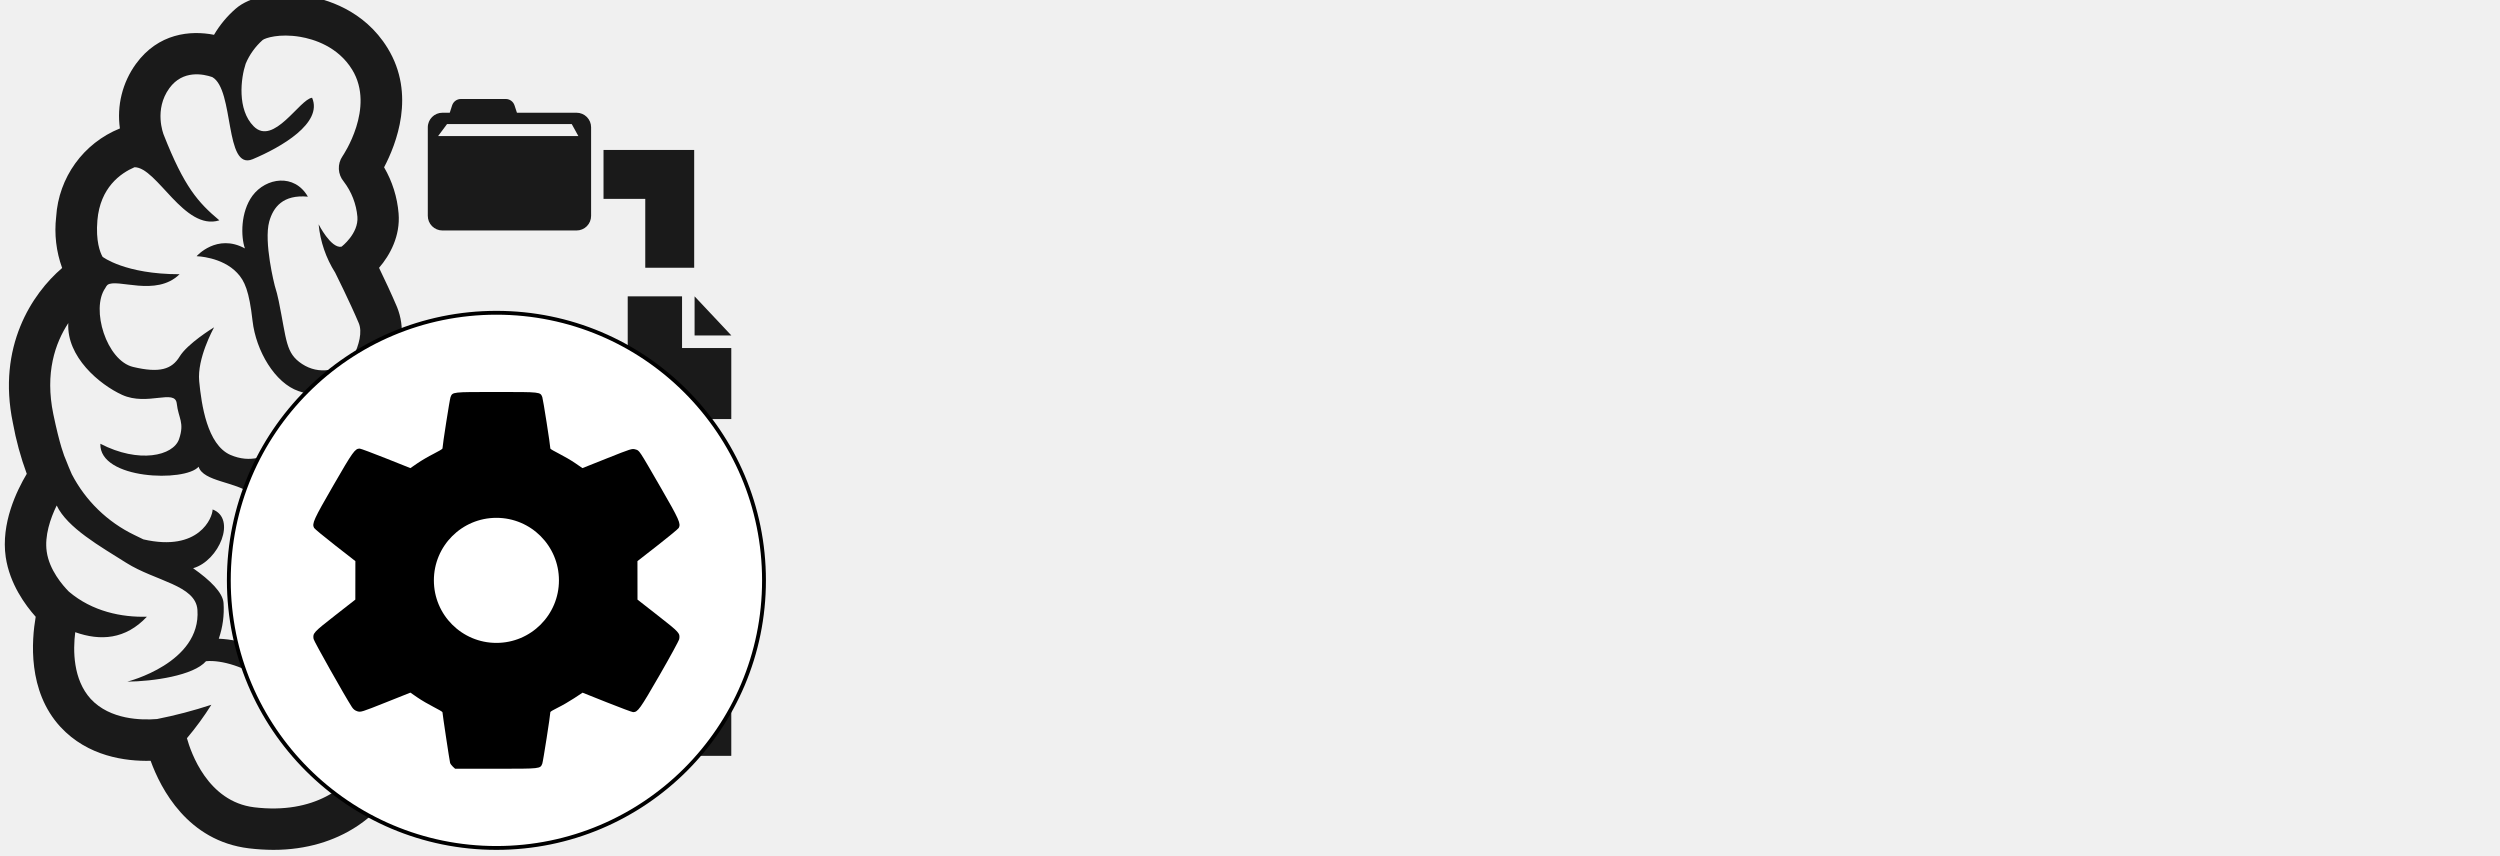
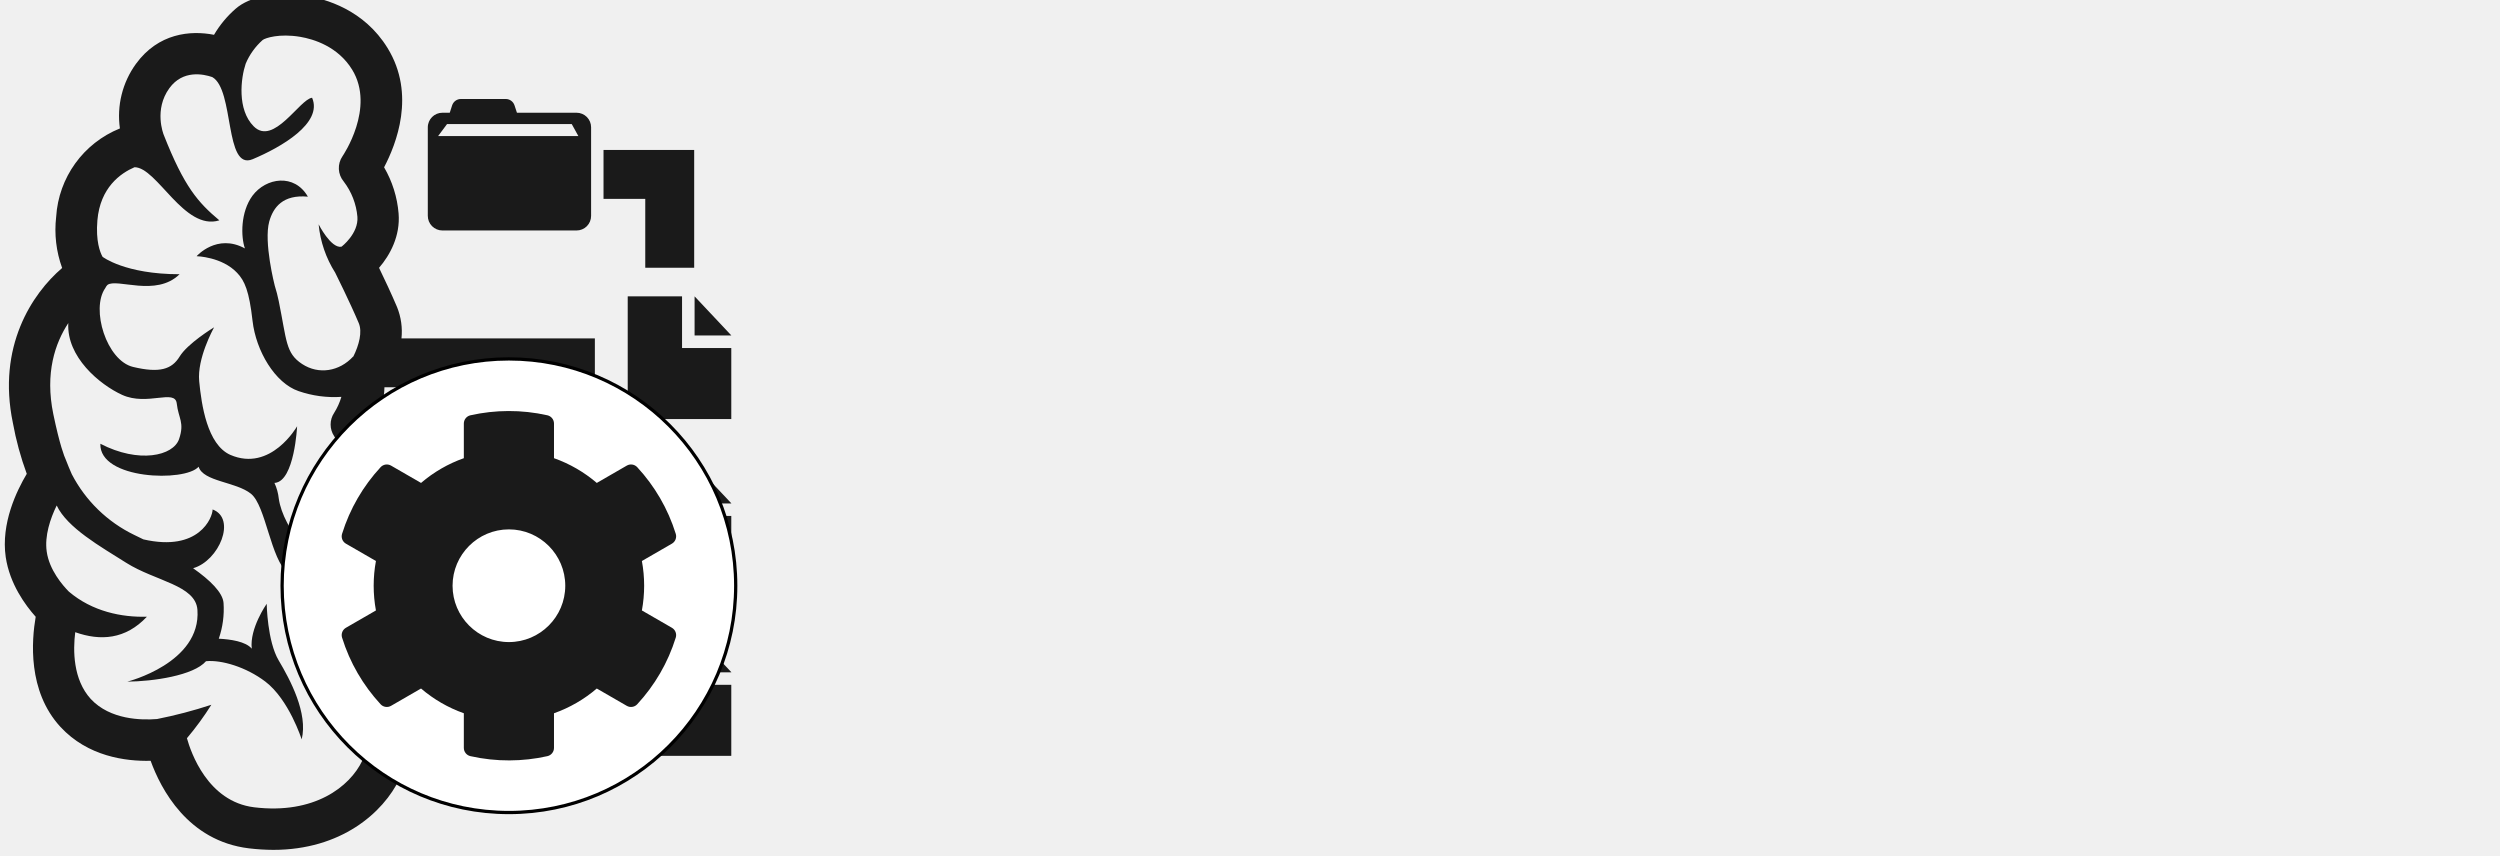
<svg xmlns="http://www.w3.org/2000/svg" viewBox="0 0 624 213.6" version="1.1" id="svg86">
  <defs id="defs4">
    <style id="style2">.cls-1{fill:#1a1a1a;}</style>
    <style id="style1121">.cls-1{fill:#1a1a1a;}</style>
  </defs>
-   <g id="g1352">
-     <path style="fill:#1a1a1a" class="cls-1" d="m 148.479,96.678 v -12.21 h -48.27 a 16.35,16.35 0 0 0 -1.1,-7.81 c -1.37,-3.24 -3.18,-7.09 -4.5,-9.81 2.73,-3.16 5.34,-7.95 4.88,-13.57 a 27.26,27.26 0 0 0 -3.62,-11.52 c 3,-5.72 8,-18.19 0.86,-29.78 -5.86,-9.54 -15.44,-12.29 -20.62,-13.07 -7.13,-1.08 -13.76,0.18 -17.3,3.28 a 26.25,26.25 0 0 0 -5.39,6.5 c -5.87,-1.16 -13.91,-0.42 -19.49,7.26 a 22.13,22.13 0 0 0 -4,16.11 25.47,25.47 0 0 0 -15.91,22.06 28,28 0 0 0 1.49,12.77 c -7.53,6.44 -16.25,19.64 -12.3,38.64 a 76.71,76.71 0 0 0 3.47,12.74 c -2.53,4.26 -6.47,12.36 -5.25,20.78 1,6.71 4.89,12 7.48,14.9 -1,5.81 -2.09,18.51 6.18,27.49 6.82,7.37 16.23,8.61 22.51,8.46 2.54,7 9.24,20 24.54,21.85 a 54.14,54.14 0 0 0 6.06,0.38 c 16.88,0 27.45,-9.2 31.57,-17.82 a 45.94,45.94 0 0 0 4.15,-15.18 h 44.56 v -12.21 h -44.77 c -0.1,-0.69 -0.15,-1.35 -0.27,-2 -1.52,-9.6 -3.86,-15.09 -6.34,-18.1 a 66.62,66.62 0 0 0 2.51,-10 h 48.87 v -12.29 h -48.45 v -0.09 a 53.7,53.7 0 0 0 -6.34,-18.65 21.52,21.52 0 0 0 2.27,-9.13 z m -124.17,-41.68 c 0.7,-8.19 5.77,-11.76 9.27,-13.26 5.62,0 12.41,16 21.17,13.26 -5.32,-4.47 -8.76,-8.33 -13.89,-21.36 -0.09,-0.24 -2.46,-6.28 1.41,-11.62 3.39,-4.67 8.56,-3.52 10.71,-2.78 5.58,3.13 3,23.47 10.08,20.5 7.08,-2.97 17.58,-9 14.84,-15.34 -3.09,0.35 -9.61,12.13 -14.58,7.13 -4.17,-4.17 -3.22,-12 -2,-15.62 a 16.41,16.41 0 0 1 4.25,-5.93 c 0.63,-0.49 4.15,-1.67 9.39,-0.78 3.32,0.57 9.37,2.38 12.94,8.19 5.84,9.53 -2.33,21.49 -2.4,21.59 a 5.23,5.23 0 0 0 0.3,6.34 16.9,16.9 0 0 1 3.41,8.78 c 0.33,4.18 -3.94,7.49 -4,7.49 -2.63,0.44 -5.68,-5.6 -5.68,-5.6 a 27.46,27.46 0 0 0 4.14,12.08 c 0,0 3.67,7.35 5.88,12.59 0.92,2.19 0.08,5.47 -1.39,8.4 a 0.2,0.2 0 0 1 0,-0.08 c -3.44,3.74 -8.61,4.6 -12.76,1.87 -4.15,-2.73 -3.81,-5.83 -5.83,-15.72 a 38.21,38.21 0 0 0 -1,-3.86 v 0 c 0,0 -2.79,-10.84 -1.36,-16 1,-3.53 3.39,-6.75 9.64,-6.18 -3.36,-5.85 -10.46,-4.76 -13.83,-0.24 -3,4.09 -2.92,10.21 -1.89,13.16 -7,-3.83 -12.06,1.94 -12.06,1.94 0,0 6.33,0.14 10.12,4.16 1.9,2 3,4.53 3.85,12 0.85,7.47 5.6,15.51 11.48,17.51 a 27.25,27.25 0 0 0 10.69,1.44 16,16 0 0 1 -1.81,4 5.23,5.23 0 0 0 0,5.8 43.79,43.79 0 0 1 6.3,17 c 0.86,6.5 -1.22,14 -2.59,18 -7.83,-1.29 -16.46,-11.92 -17.52,-19.37 a 12.54,12.54 0 0 0 -1.09,-3.96 h 0.14 c 4.87,-0.51 5.52,-14.13 5.52,-14.13 0,0 -6.55,11.54 -16.69,7.13 -5.75,-2.59 -7.18,-12.48 -7.75,-18.36 -0.55,-5.72 3.49,-13 3.71,-13.47 -0.38,0.23 -6.64,4.09 -8.59,7.29 -1.95,3.2 -5,4.18 -11.62,2.6 -6.62,-1.58 -10.61,-14.45 -6.95,-19.67 a 5.28,5.28 0 0 0 0.28,-0.48 3.54,3.54 0 0 0 0.27,-0.32 c 2.31,-1.76 12.12,3.12 18,-2.67 -13.62,0 -19.22,-4.35 -19.22,-4.35 -0.63,-1.12 -1.73,-3.94 -1.29,-9.1 z m 66.12,134.86 c -3.1,6.51 -12,13.47 -27,11.64 -11.62,-1.43 -15.81,-13.78 -16.77,-17.24 a 73.64,73.64 0 0 0 6.1,-8.35 114.87,114.87 0 0 1 -13.55,3.56 c -3.81,0.31 -11.69,0.23 -16.55,-5 -4.45,-4.86 -4.45,-12.18 -3.88,-16.67 6.25,2.22 12.54,1.84 17.89,-3.87 -6.23,0.19 -13.64,-1.28 -19.49,-6.27 -1.5,-1.52 -4.88,-5.37 -5.52,-10 -0.56,-3.9 0.89,-8.21 2.49,-11.49 2.65,5.58 10.86,10.21 17.36,14.31 7.26,4.59 17.35,5.56 17.77,11.75 0.94,13.28 -17.51,17.91 -17.51,17.91 6.46,-0.06 16.54,-1.52 19.65,-5.1 3.84,-0.38 10,1.44 14.8,5.08 5.92,4.5 9.08,14.44 9.08,14.44 1.62,-6.49 -2.87,-14.91 -5.73,-19.7 -2.86,-4.79 -3,-14.15 -3,-14.15 0,0 -4.31,6.12 -3.73,11.2 -1.51,-1.81 -5.34,-2.34 -8.23,-2.49 a 22.57,22.57 0 0 0 1.19,-8.89 c -0.17,-2.62 -3.37,-5.73 -7.6,-8.7 6.49,-1.85 10.89,-12.4 4.87,-14.67 0,2 -3.37,10.67 -17.28,7.47 -0.8,-0.4 -1.56,-0.76 -2.28,-1.11 a 34.41,34.41 0 0 1 -15.59,-15.16 c -0.55,-1.22 -1,-2.36 -1.48,-3.58 -0.38,-0.82 -1.51,-3.62 -3.13,-11.4 -2.13,-10.28 0.46,-17.75 3.74,-22.74 -0.48,8.42 7.79,15.35 13.45,17.93 6.3,2.85 13.2,-1.59 13.62,2.15 0.42,3.74 2,4.72 0.57,8.89 -1.43,4.17 -10,6.16 -19.64,1.15 -0.29,9 21.22,9.6 24.52,5.73 1.16,3.74 9.33,3.74 13.07,6.75 3.74,3.01 4.87,16.34 9.31,19.94 4.44,3.6 13.78,7.6 18.65,13.34 0.14,0.15 0.25,0.28 0.36,0.42 a 51.81,51.81 0 0 1 2.25,9.59 c 1.43,8.66 0.48,16.51 -2.78,23.33 z" id="path66" />
-     <polygon transform="translate(1.208613,-1.471692)" style="fill:#1a1a1a" class="cls-1" points="172.16,85.21 172.16,75.44 181.32,85.18 181.32,85.21 " id="polygon68" />
-     <polygon transform="translate(1.208613,-1.471692)" style="fill:#1a1a1a" class="cls-1" points="169.03,88.34 181.32,88.34 181.32,106.07 155.47,106.07 155.47,75.44 169.03,75.44 " id="polygon70" />
-     <polygon transform="translate(1.208613,-1.471692)" style="fill:#1a1a1a" class="cls-1" points="172.16,127.13 172.16,117.35 181.32,127.09 181.32,127.13 " id="polygon72" />
-     <polygon transform="translate(1.208613,-1.471692)" style="fill:#1a1a1a" class="cls-1" points="169.03,130.25 181.32,130.25 181.32,147.99 155.47,147.99 155.47,117.35 169.03,117.35 " id="polygon74" />
-     <polygon transform="translate(1.208613,-1.471692)" style="fill:#1a1a1a" class="cls-1" points="172.16,169.28 172.16,159.5 181.32,169.24 181.32,169.28 " id="polygon76" />
-     <polygon transform="translate(1.208613,-1.471692)" style="fill:#1a1a1a" class="cls-1" points="169.03,172.4 181.32,172.4 181.32,190.13 155.47,190.13 155.47,159.5 169.03,159.5 " id="polygon78" />
-     <path style="fill:#1a1a1a" class="cls-1" d="m 143.909,28.138 h -14.88 l -0.61,-1.85 a 2.3,2.3 0 0 0 -2.21,-1.58 h -11.17 a 2.3,2.3 0 0 0 -2.19,1.6 l -0.59,1.83 h -1.83 a 3.65,3.65 0 0 0 -3.65,3.64 v 22.06 a 3.65,3.65 0 0 0 3.65,3.69 h 33.48 a 3.63,3.63 0 0 0 3.63,-3.64 v -22.11 a 3.63,3.63 0 0 0 -3.63,-3.64 z m -34.56,5.83 2.23,-3 h 31.13 l 1.65,3 z" id="path80" />
-     <polygon transform="translate(1.208613,-1.471692)" style="fill:#1a1a1a" class="cls-1" points="172.06,38.9 172.06,68.3 159.85,68.3 159.85,51.11 149.43,51.11 149.43,38.9 " id="polygon82" />
-     <g transform="matrix(1.706822,0,0,1.706822,2813.173,744.9194)" id="g1119">
-       <circle style="fill:#ffffff;fill-opacity:1;stroke:#000000;stroke-width:0.562;stroke-miterlimit:4;stroke-dasharray:none;stroke-opacity:1" id="path1113" cx="-1575.6" cy="-351.566" r="39.131" />
-       <g id="g1111" transform="matrix(0.3268649,0,0,0.3268649,-1120.499,-313.4415)">
-         <path id="path1030" d="m -1411.804,-33.286 c -0.55,-0.51 -1.107,-1.267 -1.236,-1.682 -0.22,-0.706 -3.418,-21.933 -3.418,-22.688 0,-0.191 -1.794,-1.252 -3.986,-2.357 -2.192,-1.105 -5.421,-2.998 -7.174,-4.206 l -3.188,-2.196 -11.076,4.414 c -10.701,4.265 -11.128,4.399 -12.615,3.953 -1.067,-0.32 -1.829,-0.911 -2.486,-1.927 -3.242,-5.017 -16.962,-29.384 -17.132,-30.427 -0.422,-2.591 -0.089,-2.957 9.484,-10.441 l 9.19,-7.185 0.012,-8.608 0.011,-8.608 -9.031,-7.043 c -4.967,-3.874 -9.219,-7.393 -9.448,-7.822 -1.026,-1.917 -0.209,-3.719 8.624,-19.017 8.755,-15.163 9.684,-16.46 11.793,-16.464 0.419,-8.9e-4 5.693,1.963 11.719,4.365 l 10.957,4.367 3.175,-2.187 c 1.746,-1.203 4.974,-3.088 7.174,-4.189 2.2,-1.101 4,-2.173 4,-2.381 0,-1.376 3.252,-22.143 3.602,-23.004 0.948,-2.331 0.621,-2.294 20.534,-2.294 19.914,0 19.59,-0.036 20.53,2.294 0.338,0.837 3.606,21.717 3.606,23.036 0,0.173 1.794,1.218 3.986,2.324 2.192,1.105 5.421,2.998 7.174,4.206 l 3.188,2.196 11.076,-4.414 c 10.701,-4.265 11.129,-4.399 12.615,-3.953 1.871,0.561 1.3,-0.301 11.434,17.242 8.153,14.113 8.983,15.974 7.971,17.866 -0.227,0.424 -4.478,3.942 -9.448,7.818 l -9.036,7.048 0.011,8.612 0.012,8.612 9.19,7.185 c 9.574,7.485 9.906,7.851 9.483,10.441 -0.114,0.695 -4.097,8.01 -8.852,16.255 -8.746,15.166 -9.672,16.46 -11.782,16.464 -0.419,8.9e-4 -5.679,-1.958 -11.689,-4.353 l -10.927,-4.355 -3.798,2.504 c -2.089,1.377 -5.331,3.25 -7.204,4.161 -1.873,0.911 -3.406,1.813 -3.406,2.003 0,1.342 -3.263,22.219 -3.606,23.069 -0.94,2.332 -0.604,2.294 -20.656,2.294 h -18.355 z" style="fill:#000000;stroke-width:0.396" />
-         <circle style="fill:#ffffff;fill-opacity:1;stroke:#000000;stroke-width:2.243;stroke-miterlimit:4;stroke-dasharray:none;stroke-opacity:1" r="29.099" cy="-116.636" cx="-1392.321" id="path212" />
-       </g>
-     </g>
-   </g>
+   <path id="path66" d="m 148.479,96.678 v -12.21 h -48.27 a 16.35,16.35 0 0 0 -1.1,-7.81 c -1.37,-3.24 -3.18,-7.09 -4.5,-9.81 2.73,-3.16 5.34,-7.95 4.88,-13.57 a 27.26,27.26 0 0 0 -3.62,-11.52 c 3,-5.72 8,-18.19 0.86,-29.78 -5.86,-9.54 -15.44,-12.29 -20.62,-13.07 -7.13,-1.08 -13.76,0.18 -17.3,3.28 a 26.25,26.25 0 0 0 -5.39,6.5 c -5.87,-1.16 -13.91,-0.42 -19.49,7.26 a 22.13,22.13 0 0 0 -4,16.11 25.47,25.47 0 0 0 -15.91,22.06 28,28 0 0 0 1.49,12.77 c -7.53,6.44 -16.25,19.64 -12.3,38.64 a 76.71,76.71 0 0 0 3.47,12.74 c -2.53,4.26 -6.47,12.36 -5.25,20.78 1,6.71 4.89,12 7.48,14.9 -1,5.81 -2.09,18.51 6.18,27.49 6.82,7.37 16.23,8.61 22.51,8.46 2.54,7 9.24,20 24.54,21.85 a 54.14,54.14 0 0 0 6.06,0.38 c 16.88,0 27.45,-9.2 31.57,-17.82 a 45.94,45.94 0 0 0 4.15,-15.18 h 44.56 v -12.21 h -44.77 c -0.1,-0.69 -0.15,-1.35 -0.27,-2 -1.52,-9.6 -3.86,-15.09 -6.34,-18.1 a 66.62,66.62 0 0 0 2.51,-10 h 48.87 v -12.29 h -48.45 v -0.09 a 53.7,53.7 0 0 0 -6.34,-18.65 21.52,21.52 0 0 0 2.27,-9.13 z m -124.17,-41.68 c 0.7,-8.19 5.77,-11.76 9.27,-13.26 5.62,0 12.41,16 21.17,13.26 -5.32,-4.47 -8.76,-8.33 -13.89,-21.36 -0.09,-0.24 -2.46,-6.28 1.41,-11.62 3.39,-4.67 8.56,-3.52 10.71,-2.78 5.58,3.13 3,23.47 10.08,20.5 7.08,-2.97 17.58,-9 14.84,-15.34 -3.09,0.35 -9.61,12.13 -14.58,7.13 -4.17,-4.17 -3.22,-12 -2,-15.62 a 16.41,16.41 0 0 1 4.25,-5.93 c 0.63,-0.49 4.15,-1.67 9.39,-0.78 3.32,0.57 9.37,2.38 12.94,8.19 5.84,9.53 -2.33,21.49 -2.4,21.59 a 5.23,5.23 0 0 0 0.3,6.34 16.9,16.9 0 0 1 3.41,8.78 c 0.33,4.18 -3.94,7.49 -4,7.49 -2.63,0.44 -5.68,-5.6 -5.68,-5.6 a 27.46,27.46 0 0 0 4.14,12.08 c 0,0 3.67,7.35 5.88,12.59 0.92,2.19 0.08,5.47 -1.39,8.4 a 0.2,0.2 0 0 1 0,-0.08 c -3.44,3.74 -8.61,4.6 -12.76,1.87 -4.15,-2.73 -3.81,-5.83 -5.83,-15.72 a 38.21,38.21 0 0 0 -1,-3.86 v 0 c 0,0 -2.79,-10.84 -1.36,-16 1,-3.53 3.39,-6.75 9.64,-6.18 -3.36,-5.85 -10.46,-4.76 -13.83,-0.24 -3,4.09 -2.92,10.21 -1.89,13.16 -7,-3.83 -12.06,1.94 -12.06,1.94 0,0 6.33,0.14 10.12,4.16 1.9,2 3,4.53 3.85,12 0.85,7.47 5.6,15.51 11.48,17.51 a 27.25,27.25 0 0 0 10.69,1.44 16,16 0 0 1 -1.81,4 5.23,5.23 0 0 0 0,5.8 43.79,43.79 0 0 1 6.3,17 c 0.86,6.5 -1.22,14 -2.59,18 -7.83,-1.29 -16.46,-11.92 -17.52,-19.37 a 12.54,12.54 0 0 0 -1.09,-3.96 h 0.14 c 4.87,-0.51 5.52,-14.13 5.52,-14.13 0,0 -6.55,11.54 -16.69,7.13 -5.75,-2.59 -7.18,-12.48 -7.75,-18.36 -0.55,-5.72 3.49,-13 3.71,-13.47 -0.38,0.23 -6.64,4.09 -8.59,7.29 -1.95,3.2 -5,4.18 -11.62,2.6 -6.62,-1.58 -10.61,-14.45 -6.95,-19.67 a 5.28,5.28 0 0 0 0.28,-0.48 3.54,3.54 0 0 0 0.27,-0.32 c 2.31,-1.76 12.12,3.12 18,-2.67 -13.62,0 -19.22,-4.35 -19.22,-4.35 -0.63,-1.12 -1.73,-3.94 -1.29,-9.1 z m 66.12,134.86 c -3.1,6.51 -12,13.47 -27,11.64 -11.62,-1.43 -15.81,-13.78 -16.77,-17.24 a 73.64,73.64 0 0 0 6.1,-8.35 114.87,114.87 0 0 1 -13.55,3.56 c -3.81,0.31 -11.69,0.23 -16.55,-5 -4.45,-4.86 -4.45,-12.18 -3.88,-16.67 6.25,2.22 12.54,1.84 17.89,-3.87 -6.23,0.19 -13.64,-1.28 -19.49,-6.27 -1.5,-1.52 -4.88,-5.37 -5.52,-10 -0.56,-3.9 0.89,-8.21 2.49,-11.49 2.65,5.58 10.86,10.21 17.36,14.31 7.26,4.59 17.35,5.56 17.77,11.75 0.94,13.28 -17.51,17.91 -17.51,17.91 6.46,-0.06 16.54,-1.52 19.65,-5.1 3.84,-0.38 10,1.44 14.8,5.08 5.92,4.5 9.08,14.44 9.08,14.44 1.62,-6.49 -2.87,-14.91 -5.73,-19.7 -2.86,-4.79 -3,-14.15 -3,-14.15 0,0 -4.31,6.12 -3.73,11.2 -1.51,-1.81 -5.34,-2.34 -8.23,-2.49 a 22.57,22.57 0 0 0 1.19,-8.89 c -0.17,-2.62 -3.37,-5.73 -7.6,-8.7 6.49,-1.85 10.89,-12.4 4.87,-14.67 0,2 -3.37,10.67 -17.28,7.47 -0.8,-0.4 -1.56,-0.76 -2.28,-1.11 a 34.41,34.41 0 0 1 -15.59,-15.16 c -0.55,-1.22 -1,-2.36 -1.48,-3.58 -0.38,-0.82 -1.51,-3.62 -3.13,-11.4 -2.13,-10.28 0.46,-17.75 3.74,-22.74 -0.48,8.42 7.79,15.35 13.45,17.93 6.3,2.85 13.2,-1.59 13.62,2.15 0.42,3.74 2,4.72 0.57,8.89 -1.43,4.17 -10,6.16 -19.64,1.15 -0.29,9 21.22,9.6 24.52,5.73 1.16,3.74 9.33,3.74 13.07,6.75 3.74,3.01 4.87,16.34 9.31,19.94 4.44,3.6 13.78,7.6 18.65,13.34 0.14,0.15 0.25,0.28 0.36,0.42 a 51.81,51.81 0 0 1 2.25,9.59 c 1.43,8.66 0.48,16.51 -2.78,23.33 z" class="cls-1" style="fill:#1a1a1a" />
+   <polygon id="polygon68" points="181.32,85.18 181.32,85.21 172.16,85.21 172.16,75.44 " class="cls-1" style="fill:#1a1a1a" transform="translate(1.208613,-1.471692)" />
+   <polygon id="polygon70" points="181.32,106.07 155.47,106.07 155.47,75.44 169.03,75.44 169.03,88.34 181.32,88.34 " class="cls-1" style="fill:#1a1a1a" transform="translate(1.208613,-1.471692)" />
+   <polygon id="polygon72" points="181.32,127.09 181.32,127.13 172.16,127.13 172.16,117.35 " class="cls-1" style="fill:#1a1a1a" transform="translate(1.208613,-1.471692)" />
+   <polygon id="polygon74" points="181.32,147.99 155.47,147.99 155.47,117.35 169.03,117.35 169.03,130.25 181.32,130.25 " class="cls-1" style="fill:#1a1a1a" transform="translate(1.208613,-1.471692)" />
+   <polygon id="polygon76" points="181.32,169.24 181.32,169.28 172.16,169.28 172.16,159.5 " class="cls-1" style="fill:#1a1a1a" transform="translate(1.208613,-1.471692)" />
+   <polygon id="polygon78" points="181.32,190.13 155.47,190.13 155.47,159.5 169.03,159.5 169.03,172.4 181.32,172.4 " class="cls-1" style="fill:#1a1a1a" transform="translate(1.208613,-1.471692)" />
+   <path id="path80" d="m 143.909,28.138 h -14.88 l -0.61,-1.85 a 2.3,2.3 0 0 0 -2.21,-1.58 h -11.17 a 2.3,2.3 0 0 0 -2.19,1.6 l -0.59,1.83 h -1.83 a 3.65,3.65 0 0 0 -3.65,3.64 v 22.06 a 3.65,3.65 0 0 0 3.65,3.69 h 33.48 a 3.63,3.63 0 0 0 3.63,-3.64 v -22.11 a 3.63,3.63 0 0 0 -3.63,-3.64 z m -34.56,5.83 2.23,-3 h 31.13 l 1.65,3 z" class="cls-1" style="fill:#1a1a1a" />
+   <polygon id="polygon82" points="159.85,68.3 159.85,51.11 149.43,51.11 149.43,38.9 172.06,38.9 172.06,68.3 " class="cls-1" style="fill:#1a1a1a" transform="translate(1.208613,-1.471692)" />
+   <circle style="fill:#ffffff;fill-opacity:1;stroke:#000000;stroke-width:0.814;stroke-miterlimit:4;stroke-dasharray:none;stroke-opacity:1" id="path1113" cx="127.024" cy="146.196" r="56.611" />
+   <path d="m 160.216,152.368 7.492,4.325 c 0.856,0.494 1.253,1.515 0.96,2.459 -1.946,6.266 -5.269,11.928 -9.615,16.63 a 2.113,2.113 0 0 1 -2.608,0.396 l -7.487,-4.324 a 33.682,33.682 0 0 1 -10.682,6.176 v 8.647 a 2.112,2.112 0 0 1 -1.649,2.06 c -6.146,1.38 -12.746,1.452 -19.202,0.001 -0.965,-0.217 -1.653,-1.072 -1.653,-2.061 v -8.647 A 33.678,33.678 0 0 1 105.09,171.853 l -7.487,4.324 a 2.113,2.113 0 0 1 -2.608,-0.396 c -4.346,-4.702 -7.669,-10.363 -9.615,-16.63 -0.293,-0.943 0.104,-1.965 0.96,-2.459 l 7.493,-4.325 a 34.016,34.016 0 0 1 0,-12.342 l -7.492,-4.325 c -0.856,-0.494 -1.253,-1.515 -0.96,-2.459 1.946,-6.266 5.269,-11.928 9.615,-16.63 a 2.113,2.113 0 0 1 2.608,-0.396 l 7.487,4.324 a 33.682,33.682 0 0 1 10.682,-6.176 v -8.647 a 2.112,2.112 0 0 1 1.649,-2.06 c 6.146,-1.38 12.746,-1.452 19.202,-0.001 0.965,0.217 1.653,1.072 1.653,2.061 v 8.647 a 33.678,33.678 0 0 1 10.682,6.176 l 7.487,-4.324 a 2.113,2.113 0 0 1 2.608,0.396 c 4.346,4.702 7.669,10.363 9.615,16.63 0.293,0.943 -0.104,1.965 -0.96,2.459 l -7.493,4.325 a 34.017,34.017 0 0 1 0,12.342 z m -19.126,-6.171 c 0,-7.755 -6.31,-14.065 -14.065,-14.065 -7.755,0 -14.065,6.31 -14.065,14.065 0,7.755 6.31,14.065 14.065,14.065 7.755,0 14.065,-6.31 14.065,-14.065 z" id="path2" style="stroke-width:0.176;fill:#1a1a1a;fill-opacity:1" />
</svg>
